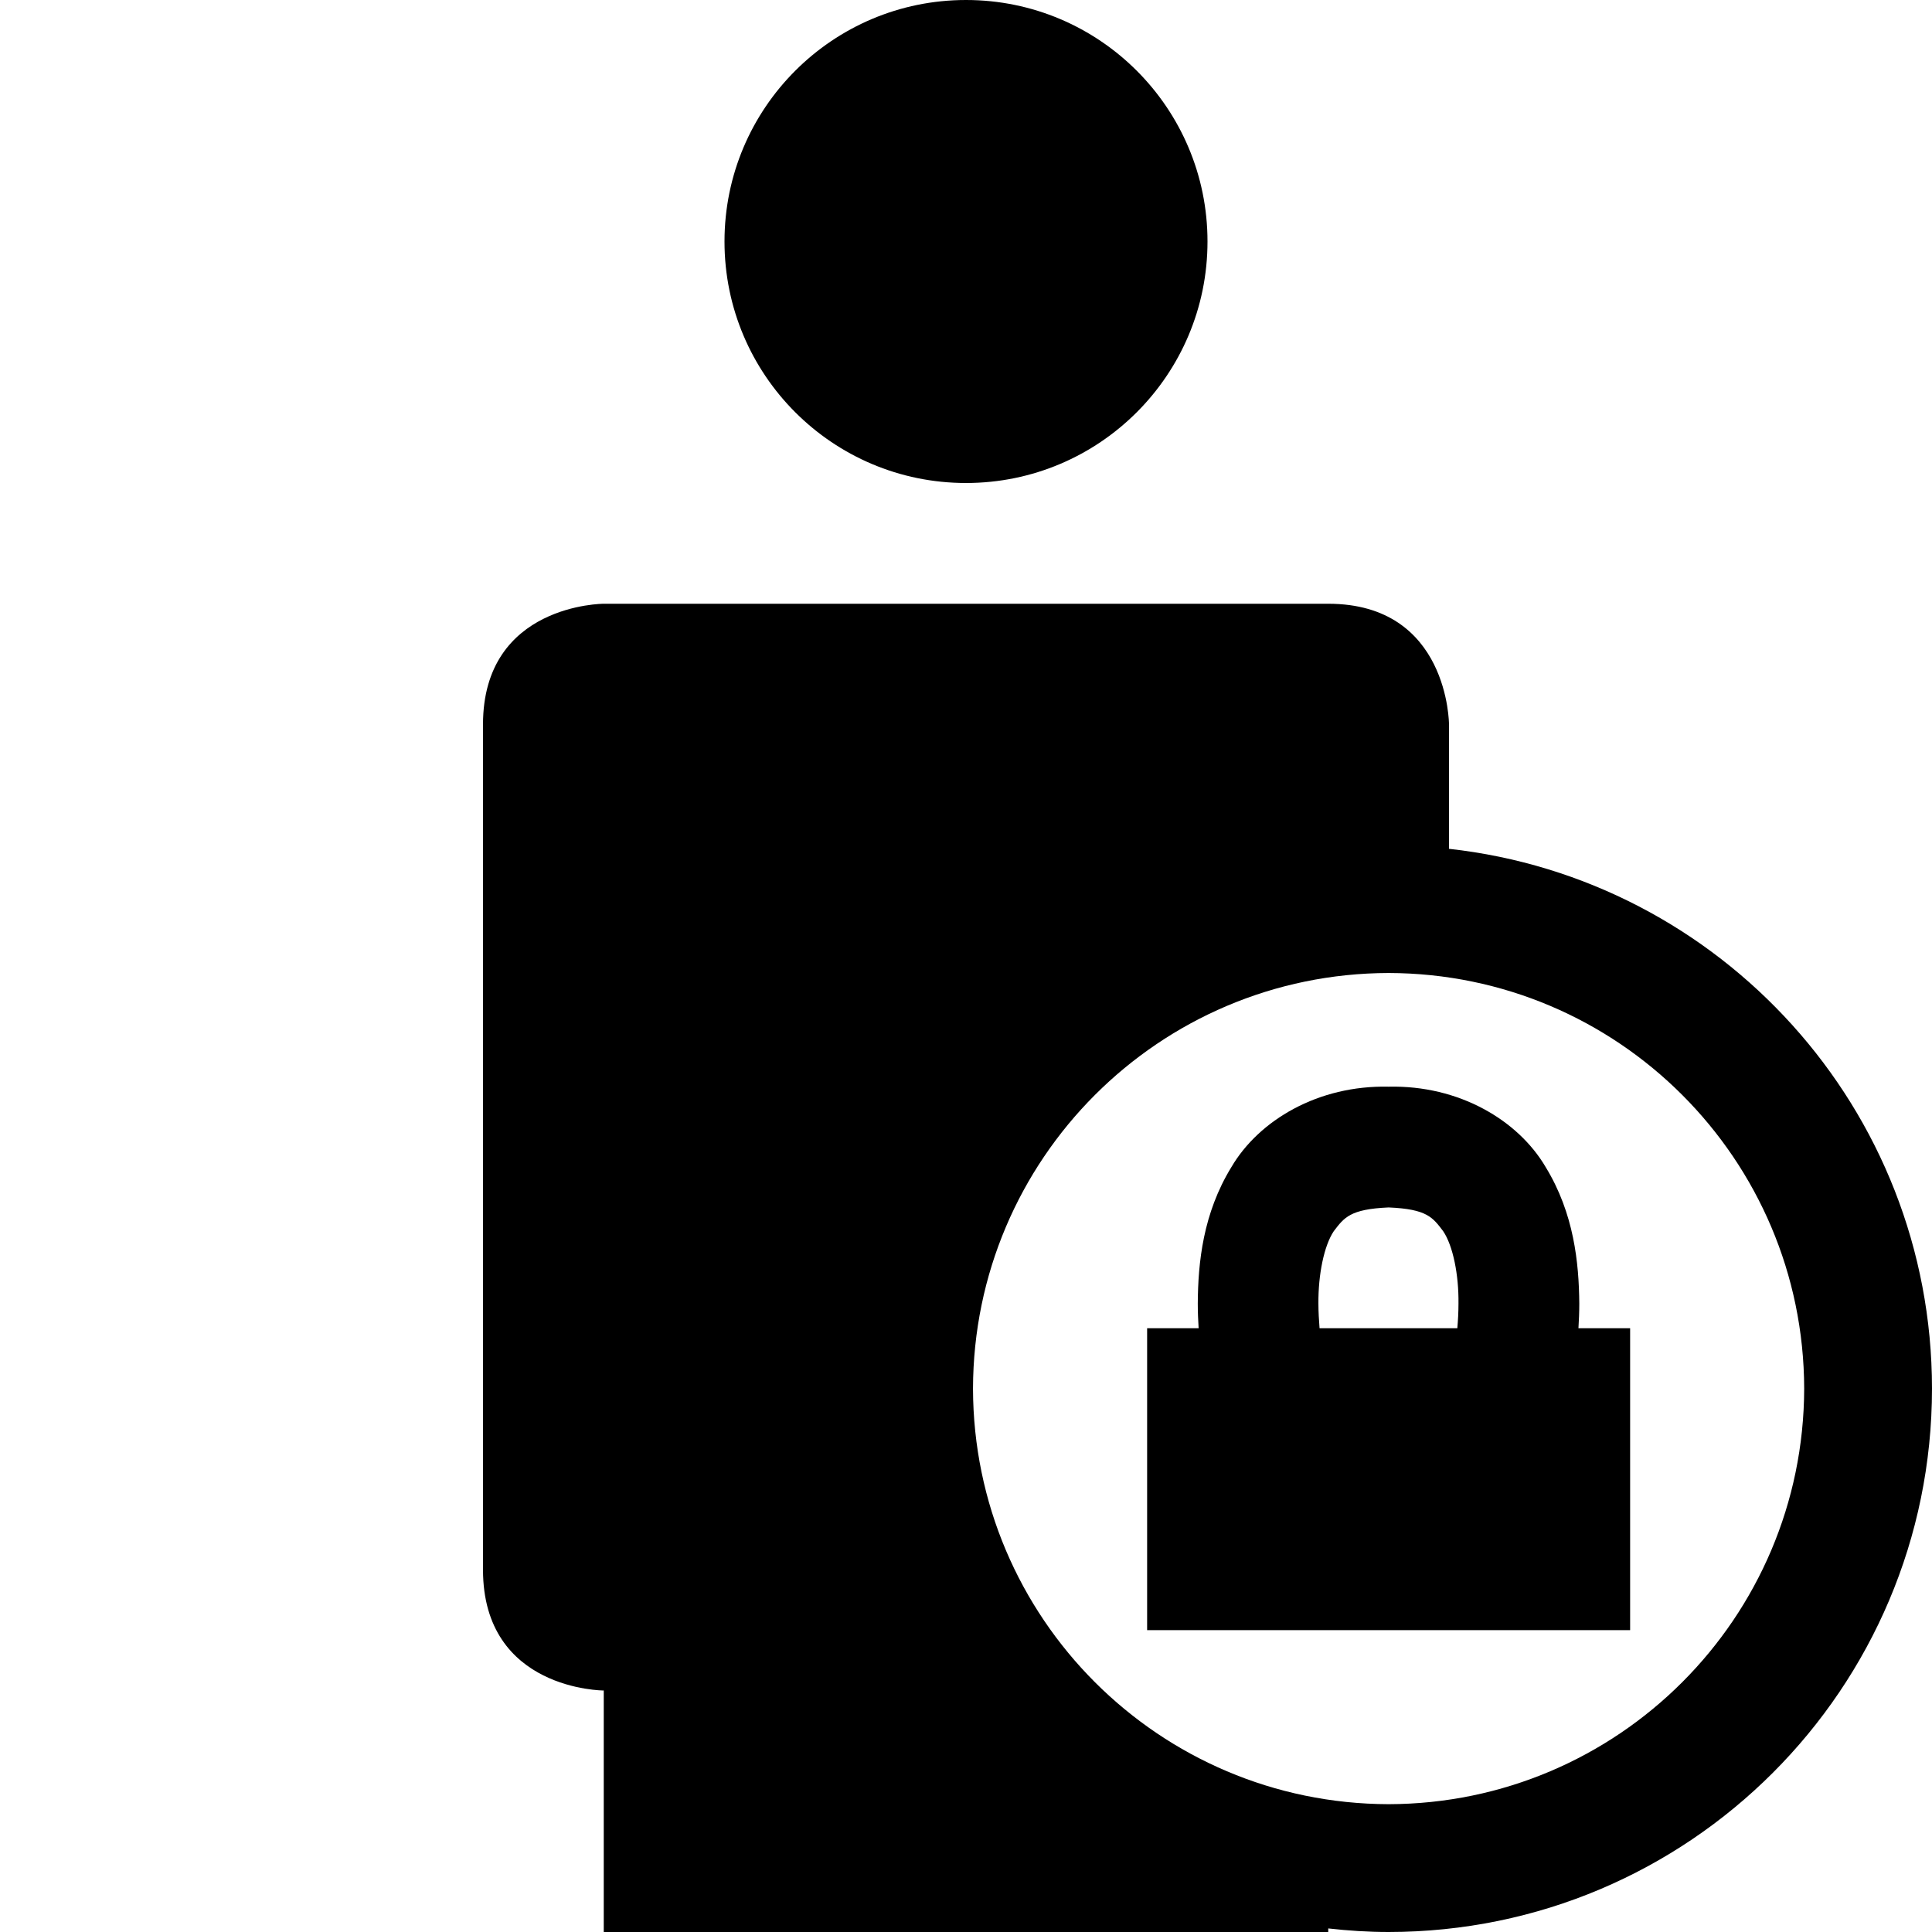
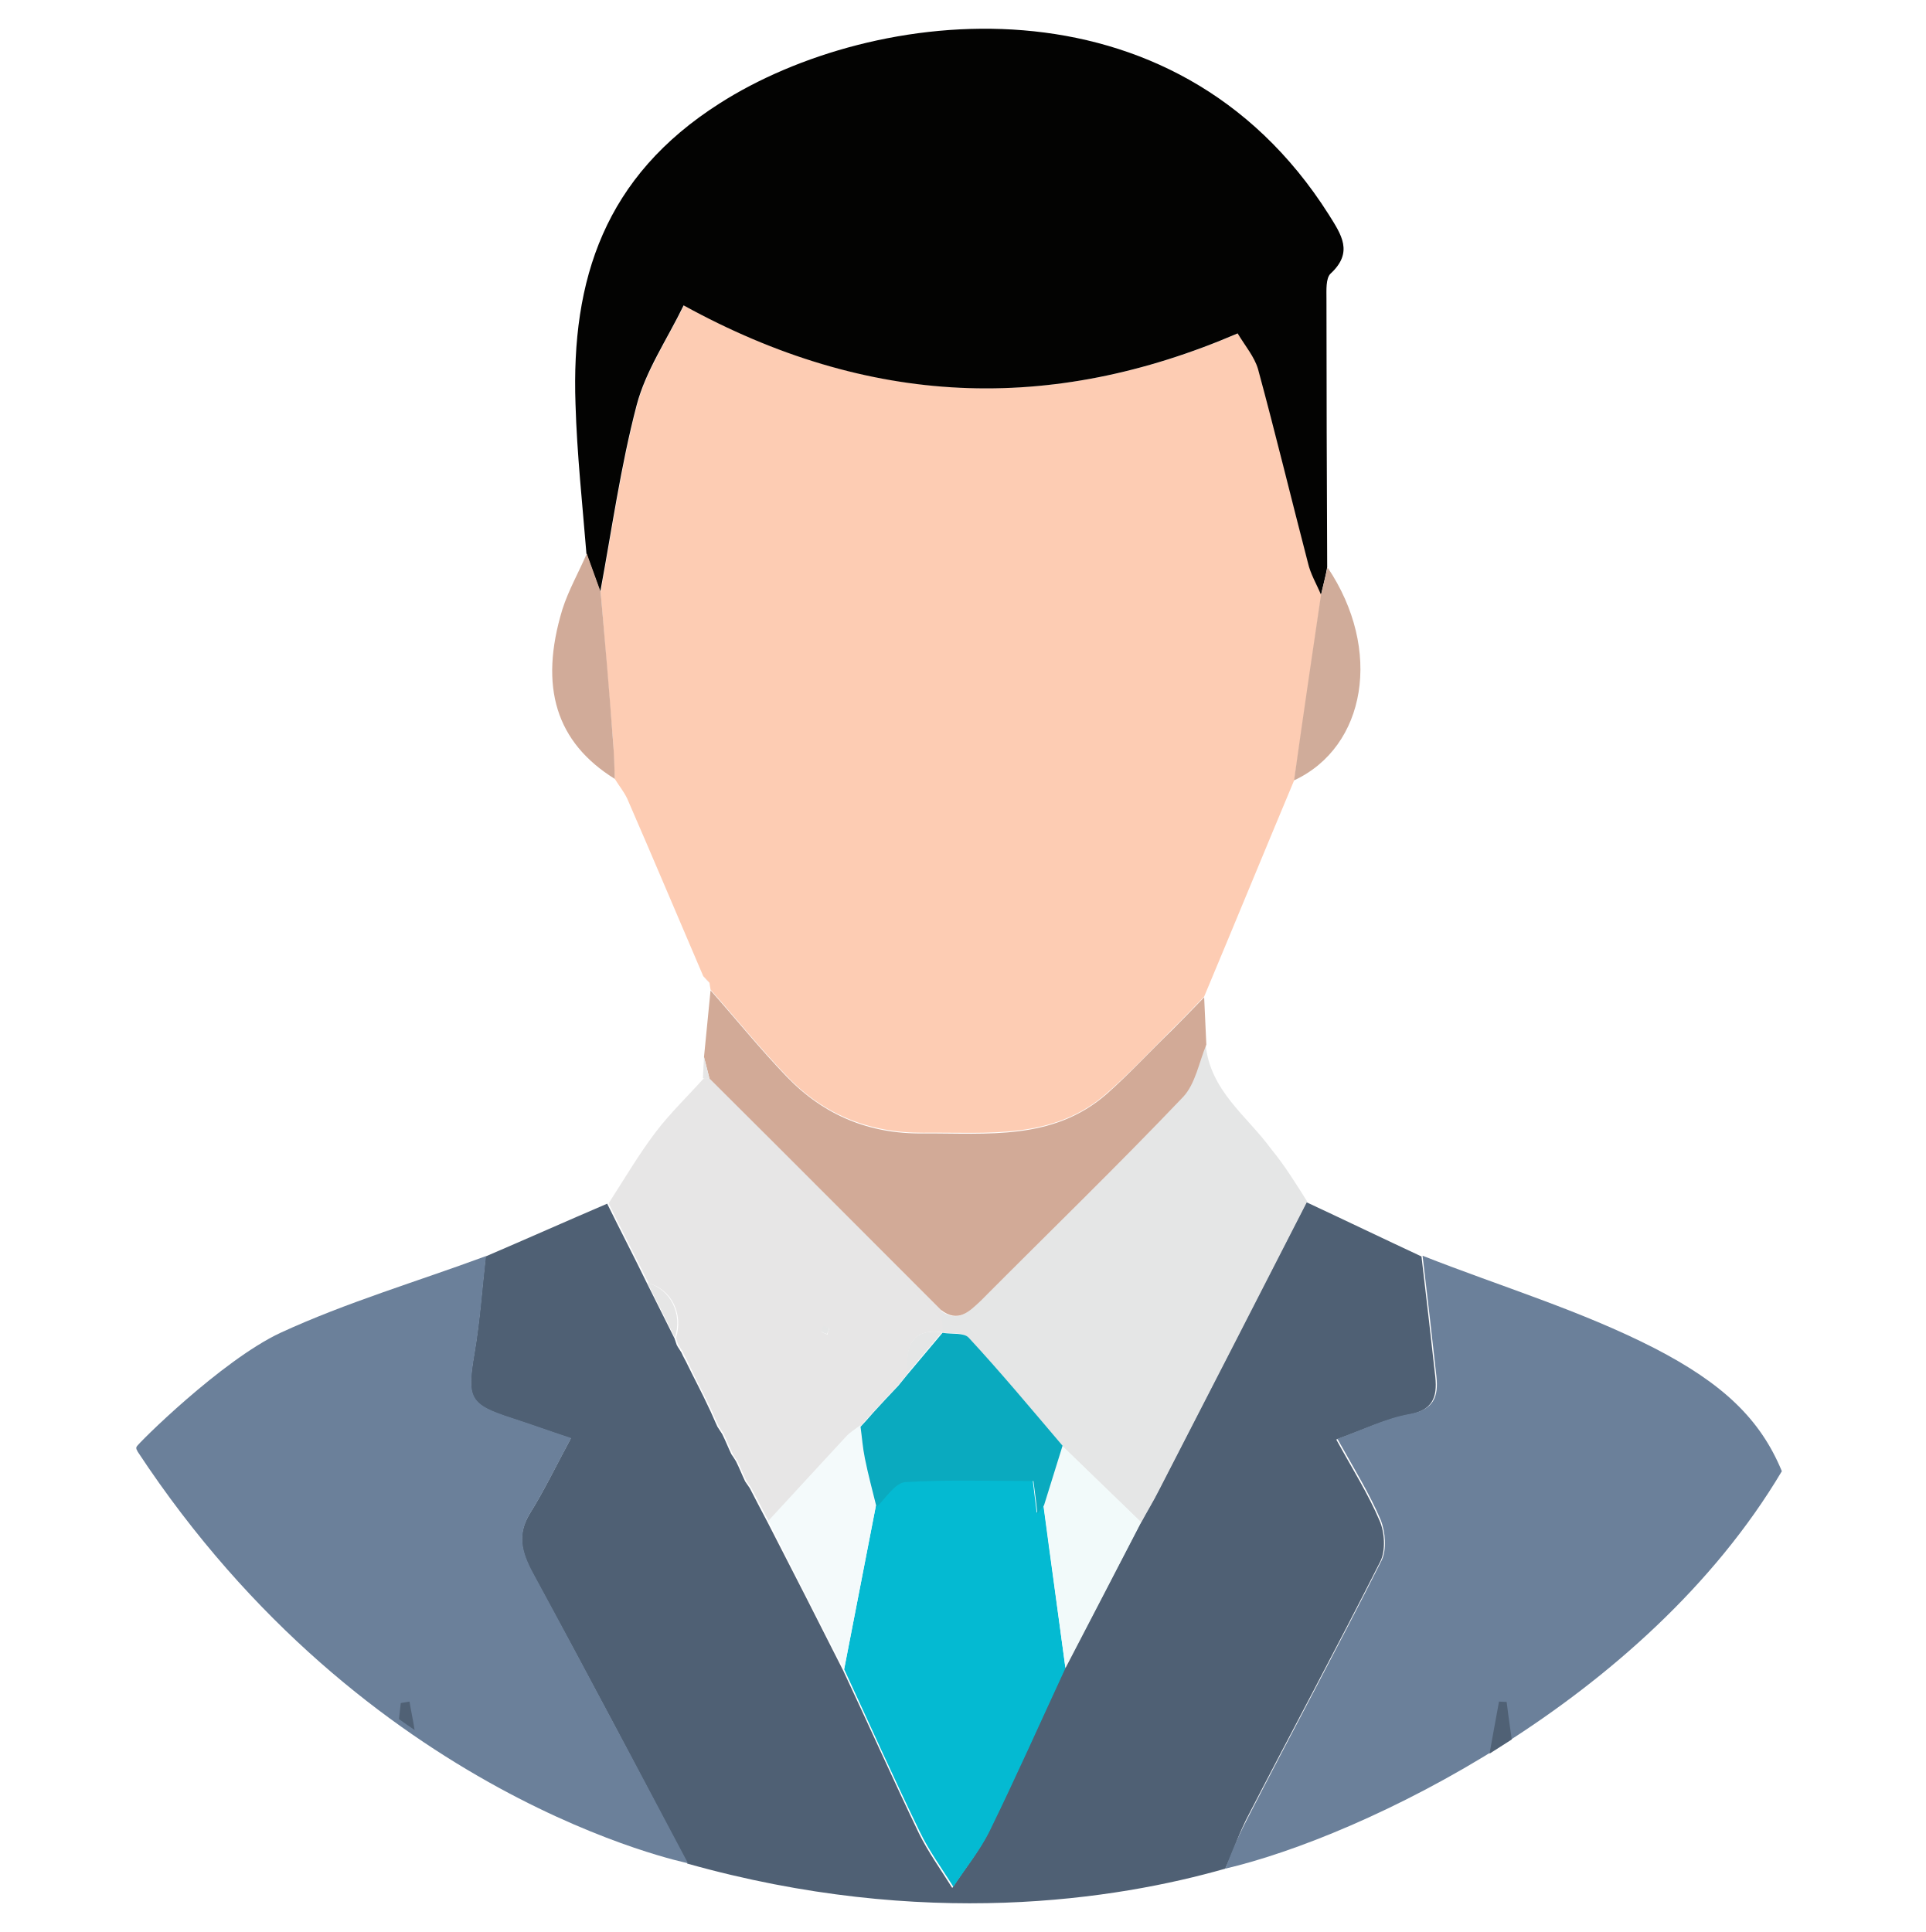
- <svg xmlns="http://www.w3.org/2000/svg" enable-background="new 0 0 32 32" height="32px" id="svg2" version="1.1" viewBox="0 0 32 32" width="32px" xml:space="preserve">
-   <g id="background">
-     <rect fill="none" height="32" width="32" />
-   </g>
-   <g id="user_x5F_half_x5F_security">
-     <path d="M16,8c2.209,0,4-1.791,4-4s-1.791-4-4-4s-4,1.791-4,4S13.791,8,16,8z M24,14.059C24,12.821,24,12,24,12s0-2-2-2   c-1,0-12,0-12,0s-2,0-2,2v14c0,2,2,2,2,2v4h12v-0.059C22.329,31.978,22.661,32,23,32c4.971-0.002,8.998-4.029,9-9   C31.998,18.366,28.499,14.556,24,14.059z M23,29.883c-3.801-0.009-6.876-3.084-6.884-6.883c0.008-3.801,3.083-6.876,6.884-6.884   c3.799,0.008,6.874,3.083,6.883,6.884C29.874,26.799,26.799,29.874,23,29.883z" />
-     <path d="M26.144,22c0.008-0.131,0.014-0.267,0.014-0.409c-0.006-0.678-0.088-1.492-0.556-2.259   c-0.457-0.779-1.438-1.36-2.602-1.333c-1.165-0.027-2.148,0.554-2.605,1.333c-0.47,0.767-0.552,1.581-0.556,2.259   c0,0.143,0.006,0.278,0.014,0.409H19v5h8v-5H26.144z M21.837,21.591c-0.004-0.478,0.093-0.958,0.254-1.198   c0.173-0.227,0.27-0.366,0.909-0.394c0.637,0.027,0.73,0.165,0.904,0.394c0.162,0.24,0.259,0.723,0.253,1.198   c0,0.145-0.008,0.28-0.019,0.409h-2.282C21.846,21.869,21.837,21.732,21.837,21.591z" />
+ <svg xmlns="http://www.w3.org/2000/svg" version="1.1" id="Capa_1" x="0px" y="0px" viewBox="0 0 529.1 530.8" style="enable-background:new 0 0 529.1 530.8;" xml:space="preserve">
+   <style type="text/css">
+ 	.st0{fill:#FDCCB3;}
+ 	.st1{fill:#4F6074;}
+ 	.st2{fill:#6B809A;}
+ 	.st3{fill:#030302;}
+ 	.st4{fill:#E5E6E6;}
+ 	.st5{fill:#E7E6E6;}
+ 	.st6{fill:#D2AA97;}
+ 	.st7{fill:#D1AB99;}
+ 	.st8{fill:#D0AC9A;}
+ 	.st9{fill:#506175;}
+ 	.st10{fill:#727F8F;}
+ 	.st11{fill:#E6E6E6;}
+ 	.st12{fill:#04BAD2;}
+ 	.st13{fill:#F4FAFB;}
+ 	.st14{fill:#F2FAFA;}
+ 	.st15{fill:#0AAABF;}
+ </style>
+   <g>
+     <path class="st0" d="M193.2,268.2c-7-16.3-13.8-32.5-20.9-48.8c-0.9-1.9-2.3-3.6-3.4-5.4c-0.2-3.4-0.3-7-0.5-10.4   c-1.1-13.6-2.3-27.2-3.4-41c3.2-17.2,5.6-34.4,10-51.3c2.5-9.4,8.4-18.1,12.9-27.4c51,27.9,100.8,29.8,152.2,7.7   c2,3.4,4.6,6.3,5.6,9.8c4.8,17.7,9.1,35.5,13.7,53.2c0.8,3,2.4,5.9,3.6,8.8c-2.5,16.9-4.9,33.9-7.4,50.8   c-8.3,19.8-16.5,39.8-24.8,59.6c-2.9,3-5.8,6.1-8.8,9c-5.9,5.9-11.6,12-17.9,17.5c-14.7,13-32.8,10.7-50.5,10.9   c-14.8,0.1-27.4-5-37.5-15.6c-7.3-7.6-13.9-15.8-20.9-23.7c-0.1-0.6-0.2-1.3-0.3-1.9C194.4,269.5,193.8,268.8,193.2,268.2z" />
+     <path class="st1" d="M336.6,513.4c-29.8,8.5-82.7,16.9-147.8-1.4c-14.4-27.5-27.7-52.6-42.5-79.8c-3.1-5.8-4.3-10.5-0.8-16.3   c4-6.4,7.3-13.3,11.3-20.7c-6.3-2.1-11.3-3.9-16.2-5.5c-11.8-3.8-12.4-5.5-10.3-17.9c1.5-8.8,2.1-17.8,3.1-26.6   c11.2-4.8,22.2-9.7,33.4-14.5c3.6,7.3,7.4,14.6,11,22c2.5,5,5,10,7.5,15c0.2,0.6,0.4,1.2,0.6,1.8c0.4,0.8,0.9,1.4,1.3,2.1   c0.5,1.2,1.2,2.3,1.7,3.4c1.9,3.9,3.9,7.6,5.7,11.5c0.9,1.8,1.6,3.6,2.5,5.5c0.4,0.6,0.9,1.4,1.3,2c0.9,1.8,1.6,3.6,2.5,5.5   c0.4,0.6,0.9,1.3,1.3,2c0.9,1.8,1.6,3.6,2.5,5.5c0.4,0.6,0.9,1.3,1.3,1.9c1.6,3.1,3.2,6.2,4.8,9.2c7,13.6,13.9,27.1,20.8,40.8   c7,14.9,13.7,29.9,20.8,44.7c2.6,5.3,6.1,10.1,9.2,15.1c3.3-5.1,7.3-10,10-15.4c7.2-14.8,13.9-29.8,20.8-44.7   c7-13.4,13.9-26.7,20.9-40.1c1.6-3,3.4-5.9,4.9-8.9c13.6-26.4,27.1-52.9,40.7-79.3c10.5,4.9,21.1,10,31.6,14.9   c1.3,11,2.6,22.1,3.8,33.1c0.6,5.7-0.8,9.2-7.4,10.4c-6.4,1.2-12.5,4.2-19.8,6.8c4.5,8.2,8.8,15,11.9,22.3   c1.4,3.2,1.7,8.2,0.2,11.2c-12,23.8-24.7,47.3-36.9,71C339.2,506.5,339.8,506.4,336.6,513.4z" />
+     <path class="st2" d="M189,511.9c0,0-27.8-52.6-42.6-79.8c-3.1-5.8-4.3-10.5-0.8-16.3c4-6.4,7.3-13.3,11.3-20.7   c-6.3-2.1-11.3-3.9-16.2-5.5c-11.8-3.8-12.4-5.5-10.3-17.9c1.5-8.8,2.1-17.8,3.1-26.6c-18.9,7-38.3,12.7-56.5,21.1   c-16.2,7.6-39.3,30.6-39.5,31.3s0.2,0.9,0.3,1.3C100.6,494.2,189,511.9,189,511.9z" />
+     <path class="st2" d="M336.6,513.4c1.2-3,2.5-6.8,6-13.6c12.2-23.7,24.9-47.2,36.9-71c1.5-3,1.1-7.9-0.2-11.2   c-3.1-7.3-7.4-14.2-11.9-22.3c7.3-2.6,13.4-5.7,19.8-6.8c6.7-1.2,8-4.7,7.4-10.4c-1.2-11-2.5-22.1-3.8-33.1   c21.3,8.4,43.4,15,63.7,25.4c18.8,9.7,29.1,19.5,35,33.8C451.9,467.5,374.2,504.6,336.6,513.4z" />
+     <path class="st3" d="M362.9,163.4c-1.2-2.9-2.9-5.7-3.6-8.8c-4.6-17.7-8.9-35.5-13.7-53.2c-1-3.4-3.5-6.3-5.6-9.8   c-51.4,22.1-101.3,20.3-152.2-7.7c-4.5,9.3-10.4,17.9-12.9,27.4c-4.4,16.8-6.8,34.1-10,51.3c-1.3-3.5-2.5-7-3.8-10.5   c-1.1-13.6-2.6-27.4-3-41.1c-1.2-34.3,8-62.5,39.6-82.6C239.8,1.5,322.3-8.4,365,58.9c3.5,5.6,6.9,10.4,0.5,16.3   c-1.3,1.3-1.1,4.5-1.1,6.9c0,24.6,0.1,49.1,0.2,73.7C364.2,158.3,363.5,160.8,362.9,163.4z" />
+     <path class="st4" d="M359.1,330.1c-13.5,26.4-27.1,52.9-40.7,79.3c-1.5,3-3.3,5.9-4.9,8.9c-7.2-7-14.5-14.1-21.7-21   c-8.6-10-16.9-20.2-25.9-29.9c-1.3-1.4-4.6-1-7-1.3c-0.2-2-0.4-4.1-0.6-6.1c4.8,3.6,7.7,0.5,10.9-2.7c18.6-18.7,37.3-37,55.6-56   c3.4-3.5,4.4-9.5,6.4-14.4c1.2,12.8,11.4,19.7,18.1,28.9C353,320.3,356,325.2,359.1,330.1z" />
+     <path class="st5" d="M258.5,359.9c0.2,2,0.4,4.1,0.6,6.1h-0.2c-8.8-1.1-10.1,4.3-9.5,11.3c-0.9,1.1-1.7,2.1-2.6,3.2   c-1.1,1.2-2.3,2.4-3.3,3.5l-0.1,0.1c-1.2,1.3-2.4,2.6-3.5,3.8l0,0c-1.2,1.3-2.4,2.6-3.5,3.9l0,0c-1.3,1.1-2.7,1.9-3.9,3.1   c-7.2,7.6-14.3,15.3-21.3,23.1c-1.6-3.1-3.2-6.2-4.8-9.2c-0.4-0.6-0.9-1.3-1.3-1.9c-0.9-1.8-1.6-3.6-2.5-5.5   c-0.4-0.6-0.9-1.3-1.3-2c-0.9-1.8-1.6-3.6-2.5-5.5c-0.4-0.6-0.9-1.4-1.3-2c-0.9-1.8-1.6-3.6-2.5-5.5c-1.9-3.9-3.9-7.6-5.7-11.5   c-0.5-1.2-1.2-2.3-1.7-3.4c-0.4-0.8-0.9-1.4-1.3-2.1c-0.2-0.6-0.4-1.2-0.6-1.8c2.1-6.7-1.3-13.4-7.5-15c-3.6-7.3-7.4-14.6-11-22   c4.2-6.5,8.2-13.3,12.8-19.4c4.1-5.4,8.9-10,13.4-15c0.6,0,1.2,0,1.8,0.1C216,317.4,237.3,338.6,258.5,359.9z M227.8,365   c-0.5-0.2-1.1-0.4-1.5-0.6c-0.2,0.5-0.8,1.2-0.5,1.5c0.1,0.3,1,0.4,1.5,0.8C227.4,366,227.6,365.5,227.8,365z" />
+     <path class="st6" d="M258.5,359.9c-21.2-21.2-42.4-42.5-63.6-63.6c-0.5-1.9-1-3.9-1.5-5.9c0.6-6.1,1.2-12.2,1.8-18.3   c7,7.9,13.6,16.1,20.9,23.7c10.2,10.6,22.7,15.8,37.5,15.6c17.6-0.1,35.7,2.1,50.5-10.9c6.2-5.5,11.9-11.7,17.9-17.5   c3-3,5.9-6,8.8-9c0.2,4.3,0.4,8.6,0.6,13c-2,4.8-3,10.8-6.4,14.4c-18.1,19-37,37.3-55.6,56C266.2,360.4,263.2,363.5,258.5,359.9z" />
+     <path class="st7" d="M161.2,152.1c1.3,3.5,2.5,7,3.8,10.5c1.2,13.6,2.4,27.2,3.4,41c0.3,3.4,0.4,7,0.5,10.4   c-16.1-10-20.9-25.2-14.4-46.6C156.2,162.1,159,157.2,161.2,152.1z" />
+     <path class="st8" d="M362.9,163.4c0.6-2.5,1.2-5,1.8-7.5c15.2,22.6,10.6,49.3-9.2,58.5C357.9,197.3,360.4,180.3,362.9,163.4z" />
+     <path class="st9" d="M409.2,481.8c0,0,1.7-9.5,2.6-14.3c0.8,0,1.4,0.1,2.1,0.1c0.4,3.4,1.4,10.3,1.4,10.3L409.2,481.8z" />
+     <path class="st9" d="M113.9,475.3c-0.4-2.6-1-5.3-1.4-7.8c-0.8,0.1-1.6,0.3-2.4,0.4c-0.2,1.5-0.3,2.9-0.5,4.4   C111,473.3,112.4,474.3,113.9,475.3z" />
+     <path class="st10" d="M420.7,520.7" />
+     <path class="st11" d="M193.4,290.4c0.5,1.9,1,3.9,1.5,5.9c-0.6,0-1.2,0-1.8-0.1C193.2,294.2,193.3,292.3,193.4,290.4z" />
+     <path class="st11" d="M193.2,268.2c0.5,0.6,1.1,1.3,1.6,1.9C194.4,269.5,193.8,268.8,193.2,268.2z" />
+     <path class="st12" d="M292.7,458.3c-6.9,14.9-13.6,30-20.8,44.7c-2.7,5.5-6.7,10.3-10,15.4c-3.1-5-6.7-9.9-9.2-15.1   c-7.2-14.8-13.9-29.8-20.8-44.7c2.9-14.9,5.8-29.9,8.7-44.8c2.7-2.4,5.1-6.7,7.9-6.9c11.6-0.8,23.2-0.3,35.2-0.3   c0.4,3.6,0.8,6.3,1.1,9c0.6-0.8,1.3-1.5,1.8-2.3C288.6,428.5,290.7,443.4,292.7,458.3z" />
+     <path class="st13" d="M240.6,413.8c-2.9,14.9-5.8,29.9-8.7,44.8c-7-13.6-13.9-27.1-20.8-40.8c7.1-7.7,14.2-15.4,21.3-23.1   c1.1-1.2,2.6-2.1,3.9-3.1c0.4,2.9,0.6,5.8,1.2,8.7C238.3,404.9,239.5,409.4,240.6,413.8z" />
+     <path class="st14" d="M292.7,458.3c-2-14.9-4-29.8-6-44.7c1.7-5.5,3.4-10.9,5.1-16.4c7.2,7,14.5,14.1,21.7,21   C306.6,431.5,299.7,444.9,292.7,458.3z" />
+     <path class="st11" d="M177.9,352.5c6.2,1.6,9.7,8.4,7.5,15C183,362.5,180.4,357.5,177.9,352.5z" />
+     <path class="st11" d="M189.2,374.9c1.9,3.9,3.9,7.6,5.7,11.5C193.1,382.6,191.1,378.8,189.2,374.9z" />
+     <path class="st11" d="M186.2,369.3c0.4,0.8,0.9,1.4,1.3,2.1C187.1,370.8,186.6,370.1,186.2,369.3z" />
+     <path class="st11" d="M197.5,391.8c0.4,0.6,0.9,1.4,1.3,2C198.3,393.1,197.9,392.5,197.5,391.8z" />
+     <path class="st11" d="M201.2,399.4c0.4,0.6,0.9,1.3,1.3,2C202.1,400.6,201.7,400,201.2,399.4z" />
+     <path class="st11" d="M205,406.8c0.4,0.6,0.9,1.3,1.3,1.9C205.8,408,205.4,407.4,205,406.8z" />
+     <path class="st15" d="M291.9,397.2c-1.7,5.5-3.4,10.9-5.1,16.4c-0.6,0.8-1.3,1.5-1.8,2.3c-0.3-2.7-0.6-5.4-1.1-9   c-11.9,0-23.6-0.4-35.2,0.3c-2.8,0.2-5.4,4.4-7.9,6.9c-1.1-4.5-2.3-8.9-3.2-13.4c-0.6-2.9-0.8-5.8-1.2-8.7l0,0   c1.2-1.3,2.4-2.6,3.5-3.9l0,0c1.2-1.3,2.4-2.6,3.5-3.8l0.1-0.1c1.1-1.2,2.3-2.4,3.3-3.5c0.9-1.1,1.7-2.1,2.6-3.2   c3.2-3.8,6.3-7.5,9.5-11.3h0.2c2.4,0.4,5.7-0.1,7,1.3C274.9,377,283.3,387.1,291.9,397.2z" />
+     <path class="st4" d="M258.8,366c-3.2,3.8-6.3,7.5-9.5,11.3C248.7,370.3,250.1,364.9,258.8,366z" />
+     <path class="st4" d="M227.8,365c-0.2,0.5-0.4,1.1-0.6,1.5c-0.5-0.2-1.3-0.3-1.5-0.8c-0.1-0.4,0.3-1,0.5-1.5   C226.9,364.5,227.3,364.7,227.8,365z" />
+     <path class="st4" d="M246.8,380.5c-1.1,1.2-2.3,2.4-3.3,3.5C244.6,382.8,245.6,381.7,246.8,380.5z" />
+     <path class="st11" d="M243.4,384.1c-1.2,1.3-2.4,2.6-3.5,3.8C241,386.7,242.2,385.4,243.4,384.1z" />
+     <path class="st11" d="M239.8,388c-1.2,1.3-2.4,2.6-3.5,3.9C237.4,390.6,238.7,389.3,239.8,388z" />
  </g>
</svg>
